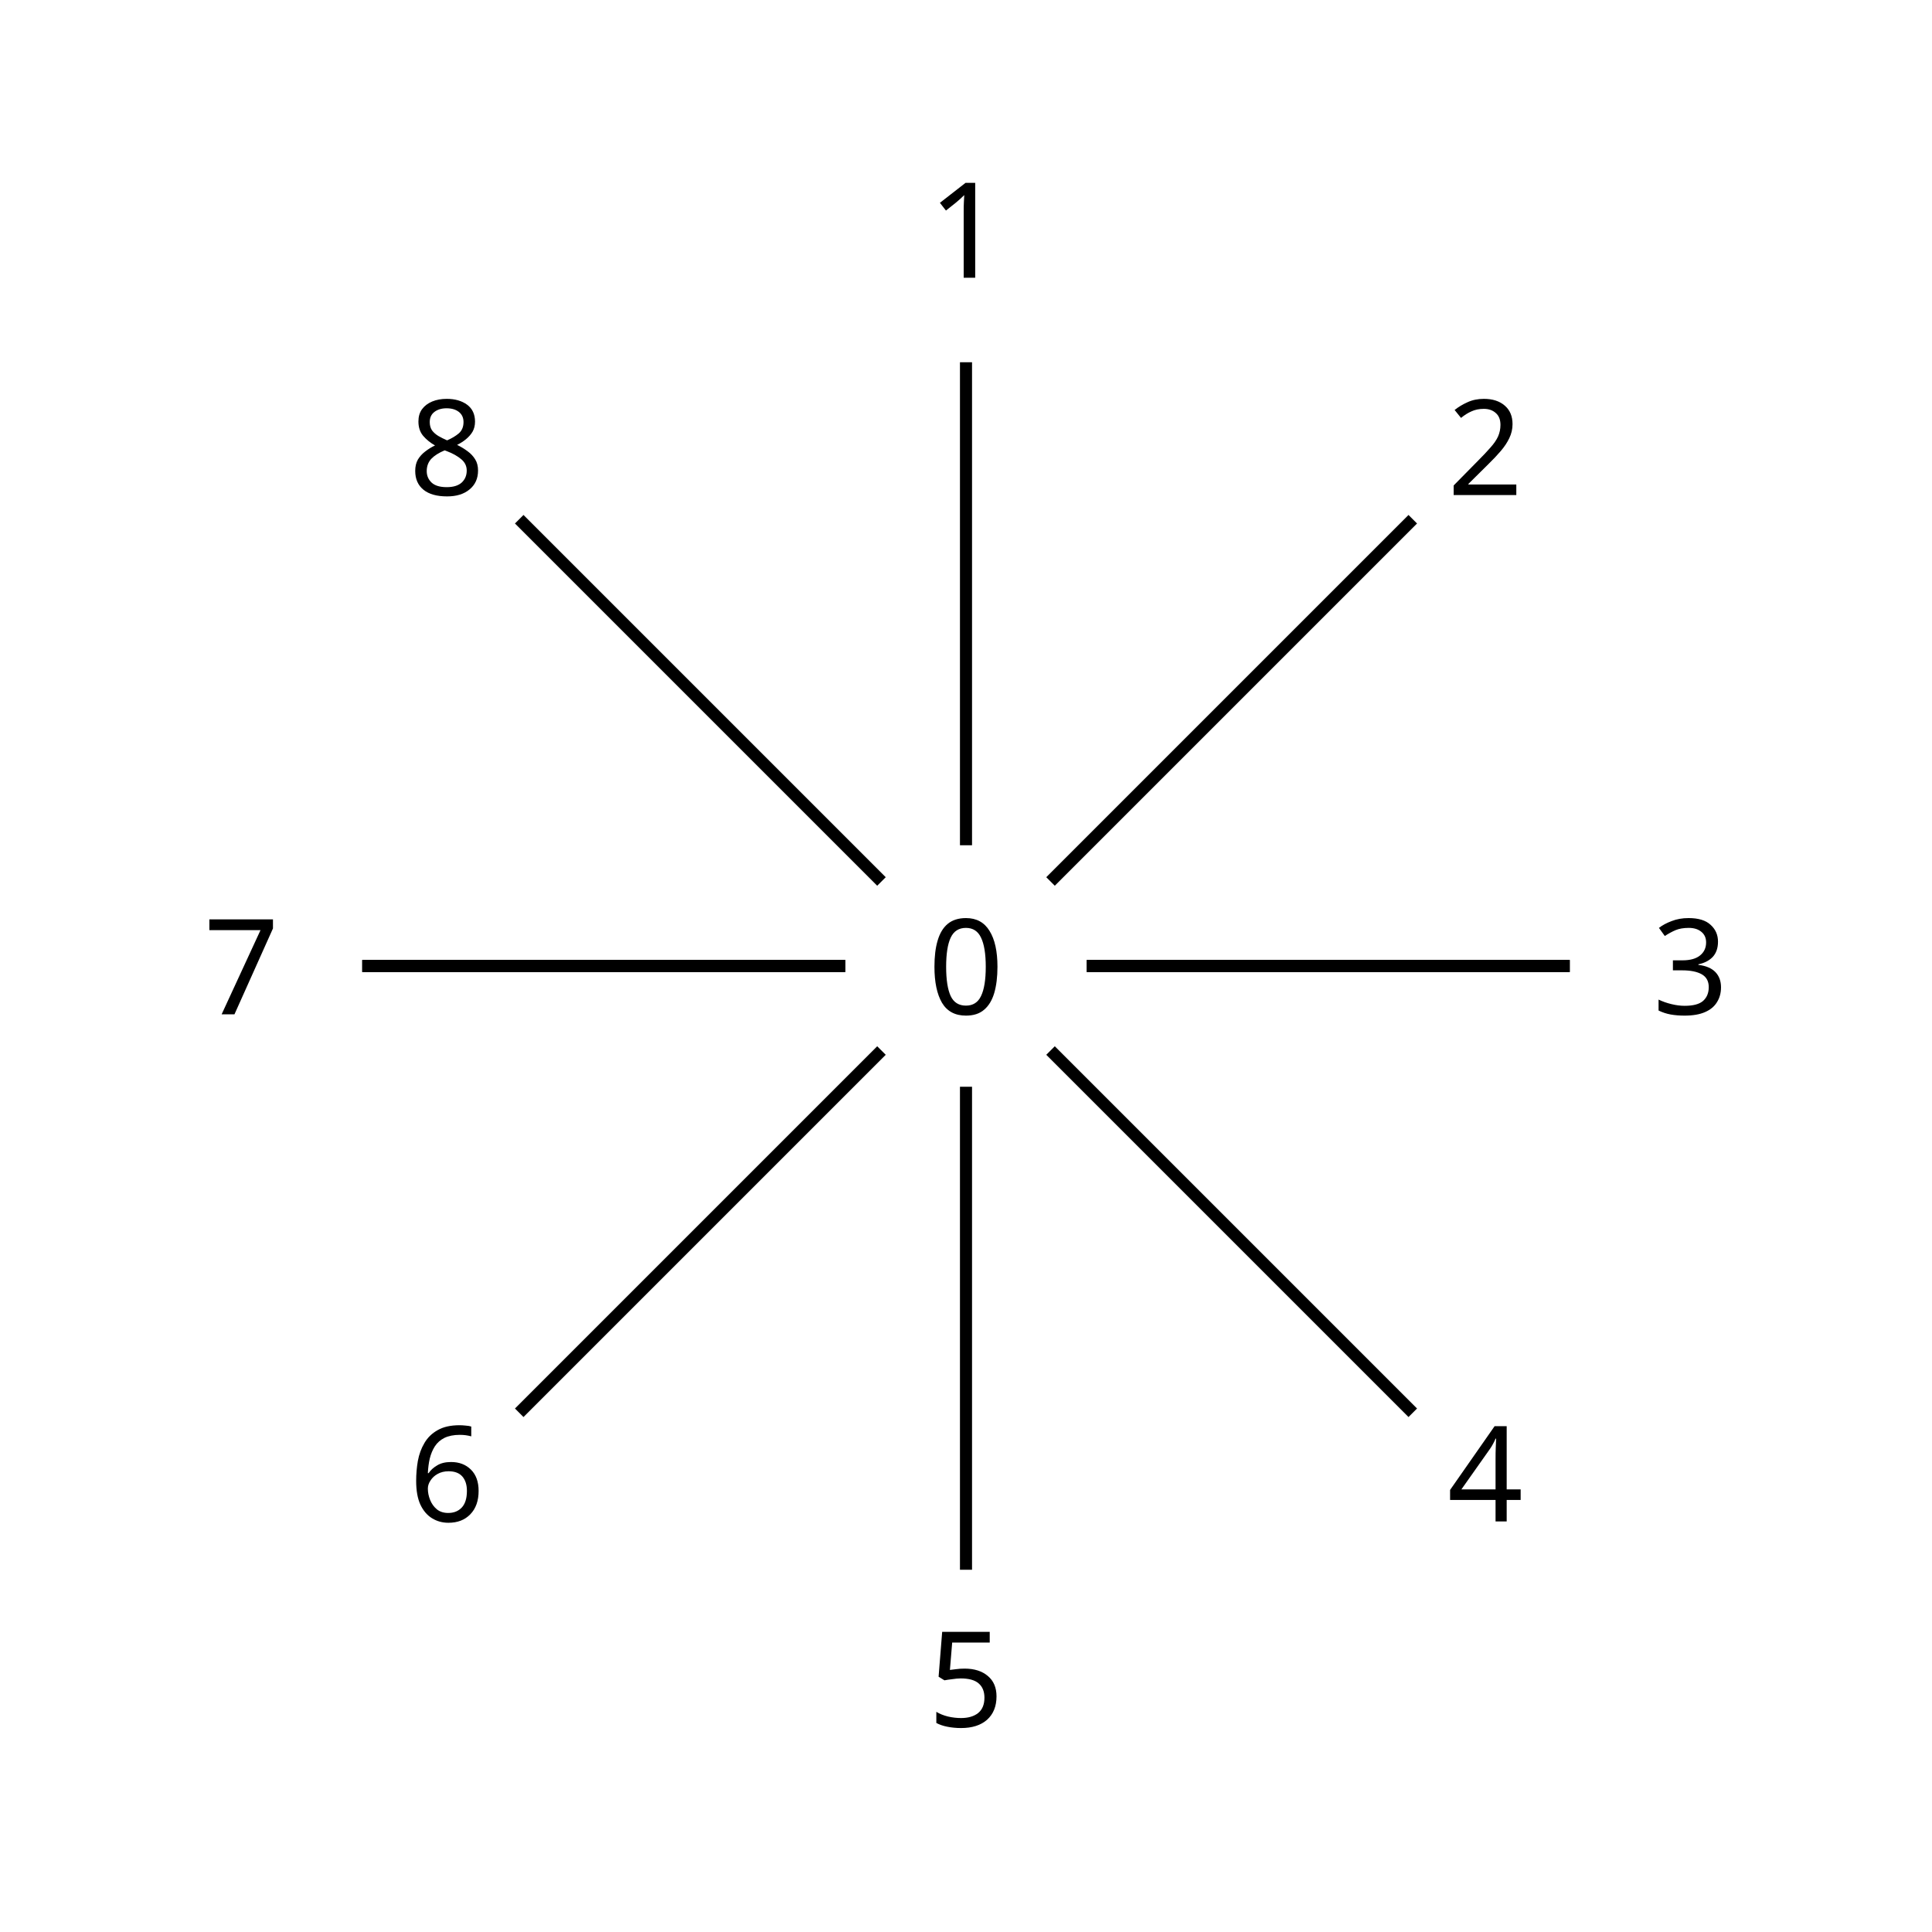
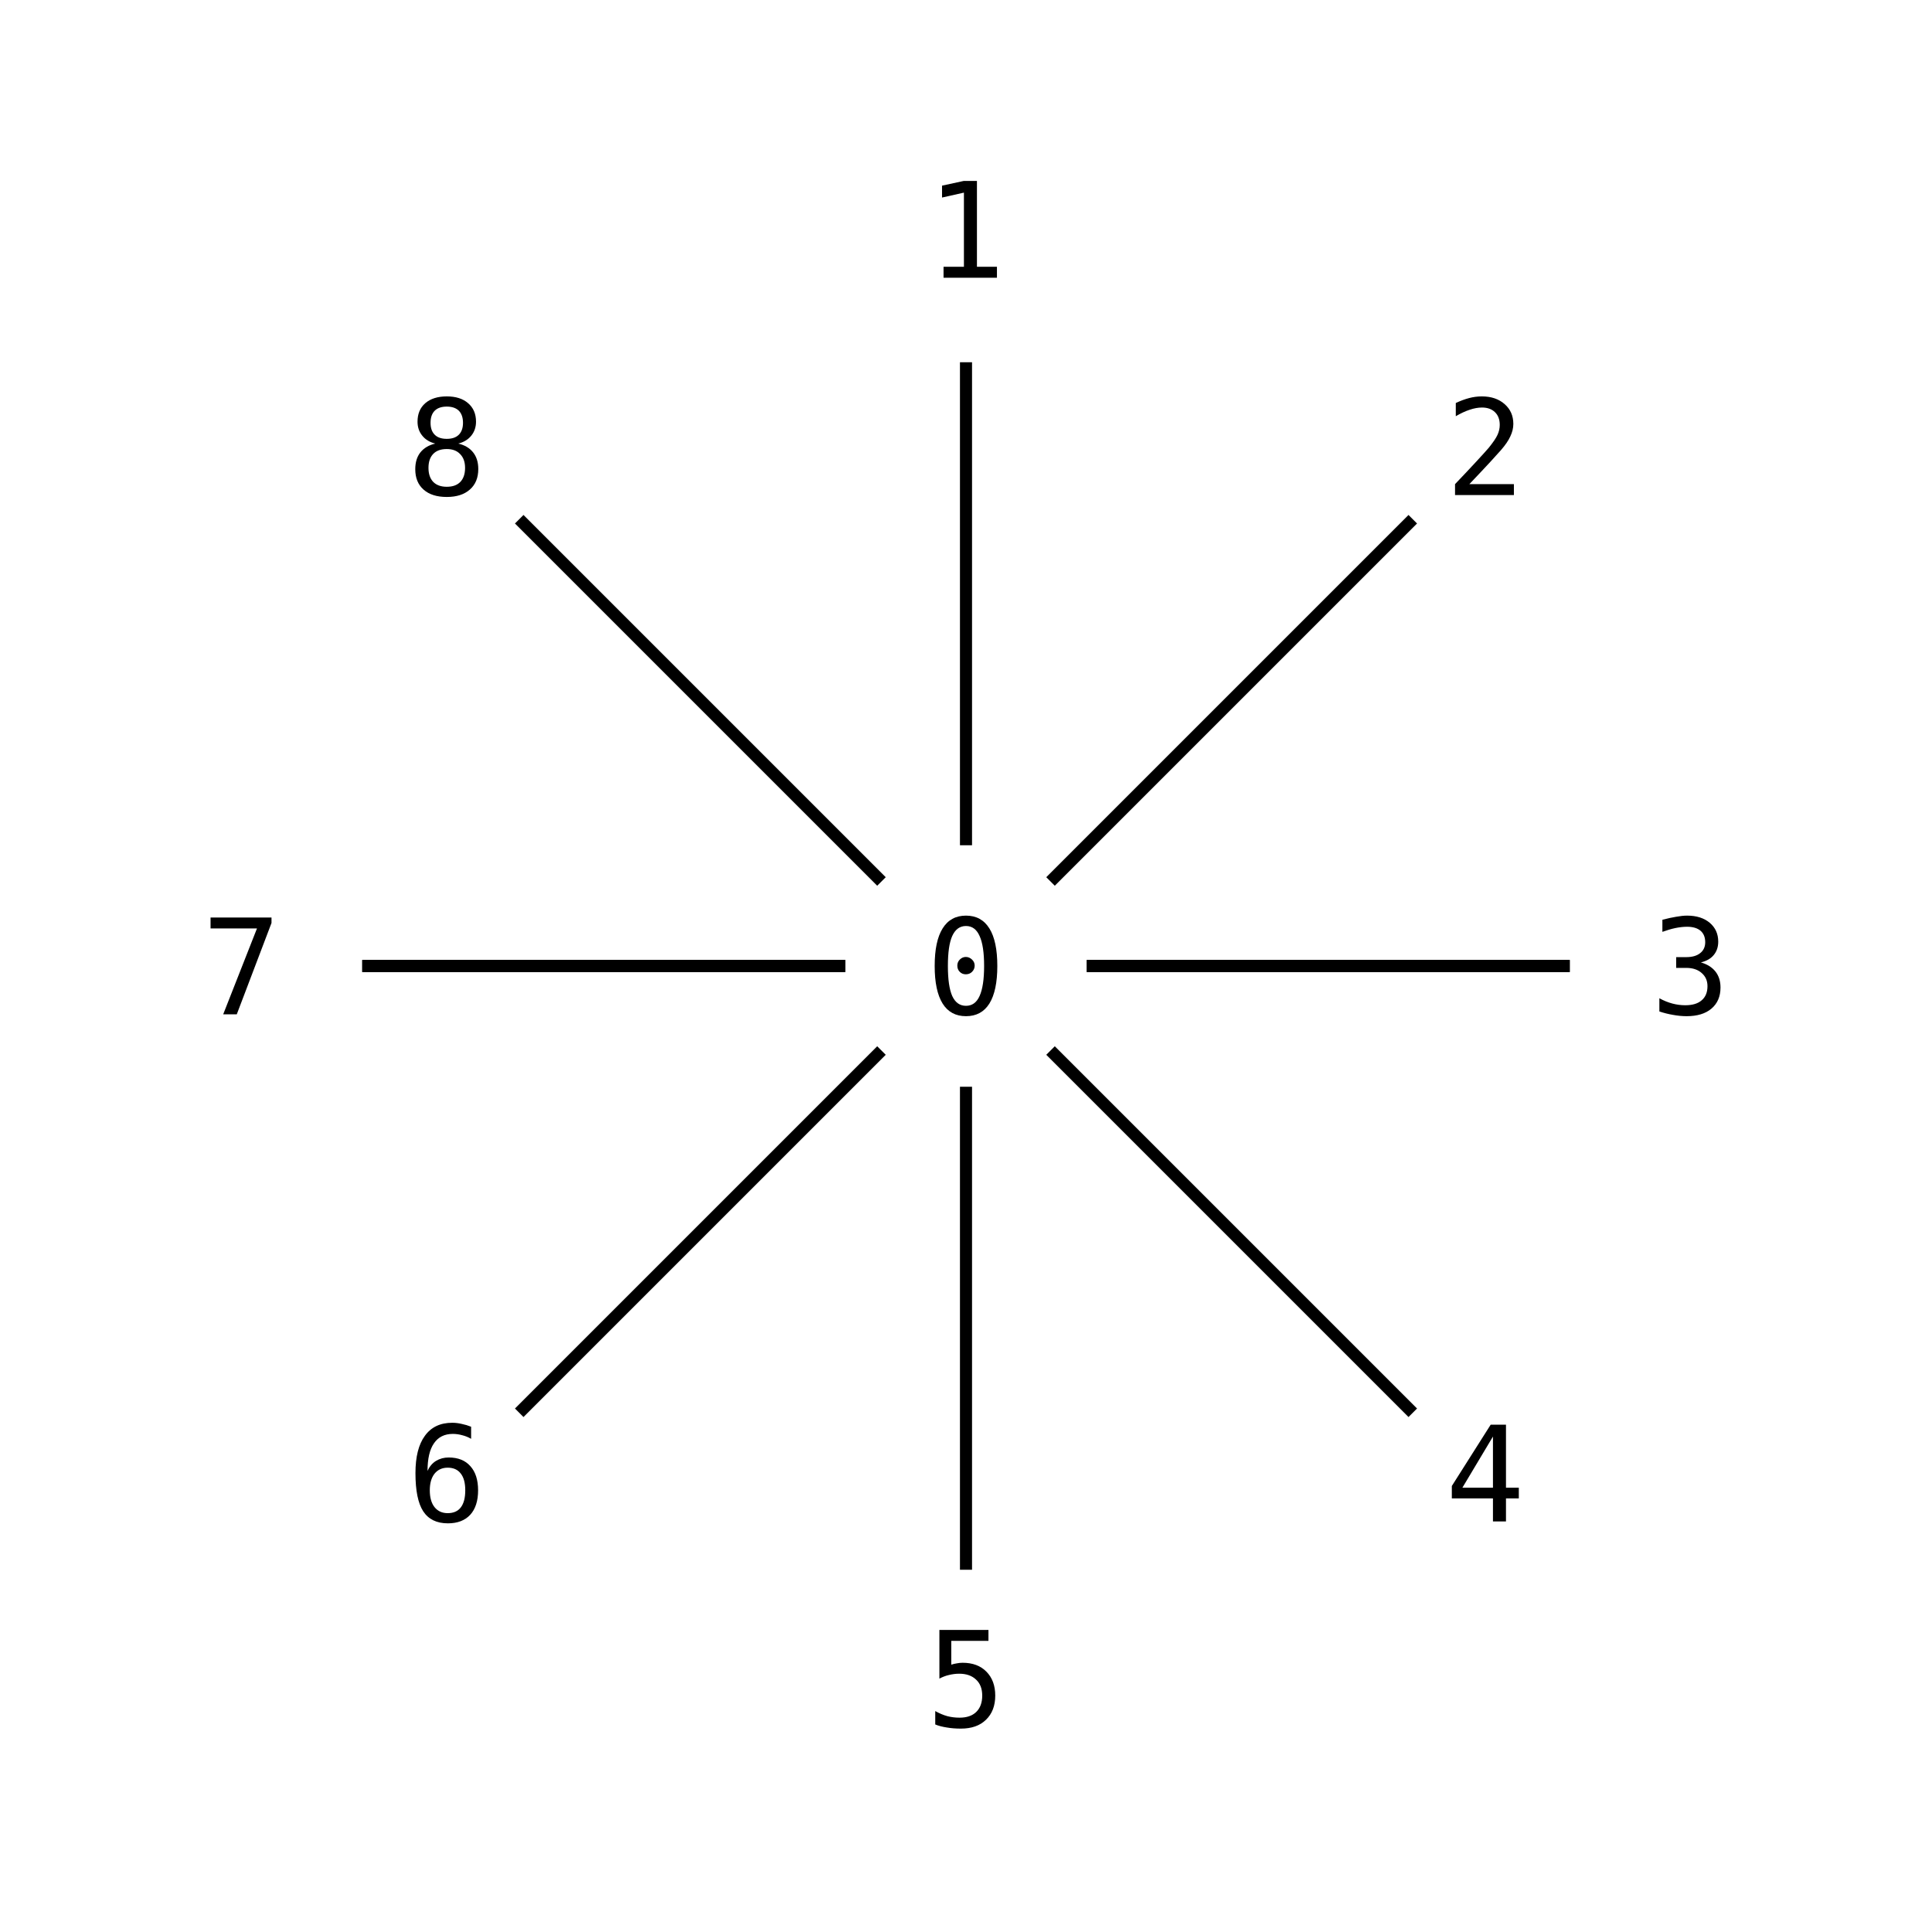
<svg xmlns="http://www.w3.org/2000/svg" width="160px" height="160px" version="1.1" baseProfile="full">
  <g transform="translate(10,10)">
-     <g font-family="SFMono-Regular" font-size="11" fill="black" stroke="none" text-anchor="middle">
+     <g font-family="Lucida Console, Monaco, monospace" font-size="11" fill="black" stroke="none" text-anchor="middle">
      <text x="70" y="74">0</text>
      <text x="10" y="74">7</text>
      <text x="130" y="74">3</text>
      <text x="70" y="13">1</text>
      <text x="70" y="133">5</text>
      <text x="27" y="31">8</text>
      <text x="113" y="116">4</text>
      <text x="27" y="116">6</text>
      <text x="113" y="31">2</text>
    </g>
    <g fill="none" stroke="black">
      <path d="M70,20 v40 m0,20 v40" />
      <path d="M20,70 h40 m20,0 h40" />
      <path d="M20,70 h40 m20,0 h40" />
      <path d="M77,63 l30,-30" />
      <path d="M77,77 l30,30" />
      <path d="M63,77 l-30,30" />
      <path d="M63,63 l-30,-30" />
    </g>
  </g>
</svg>
